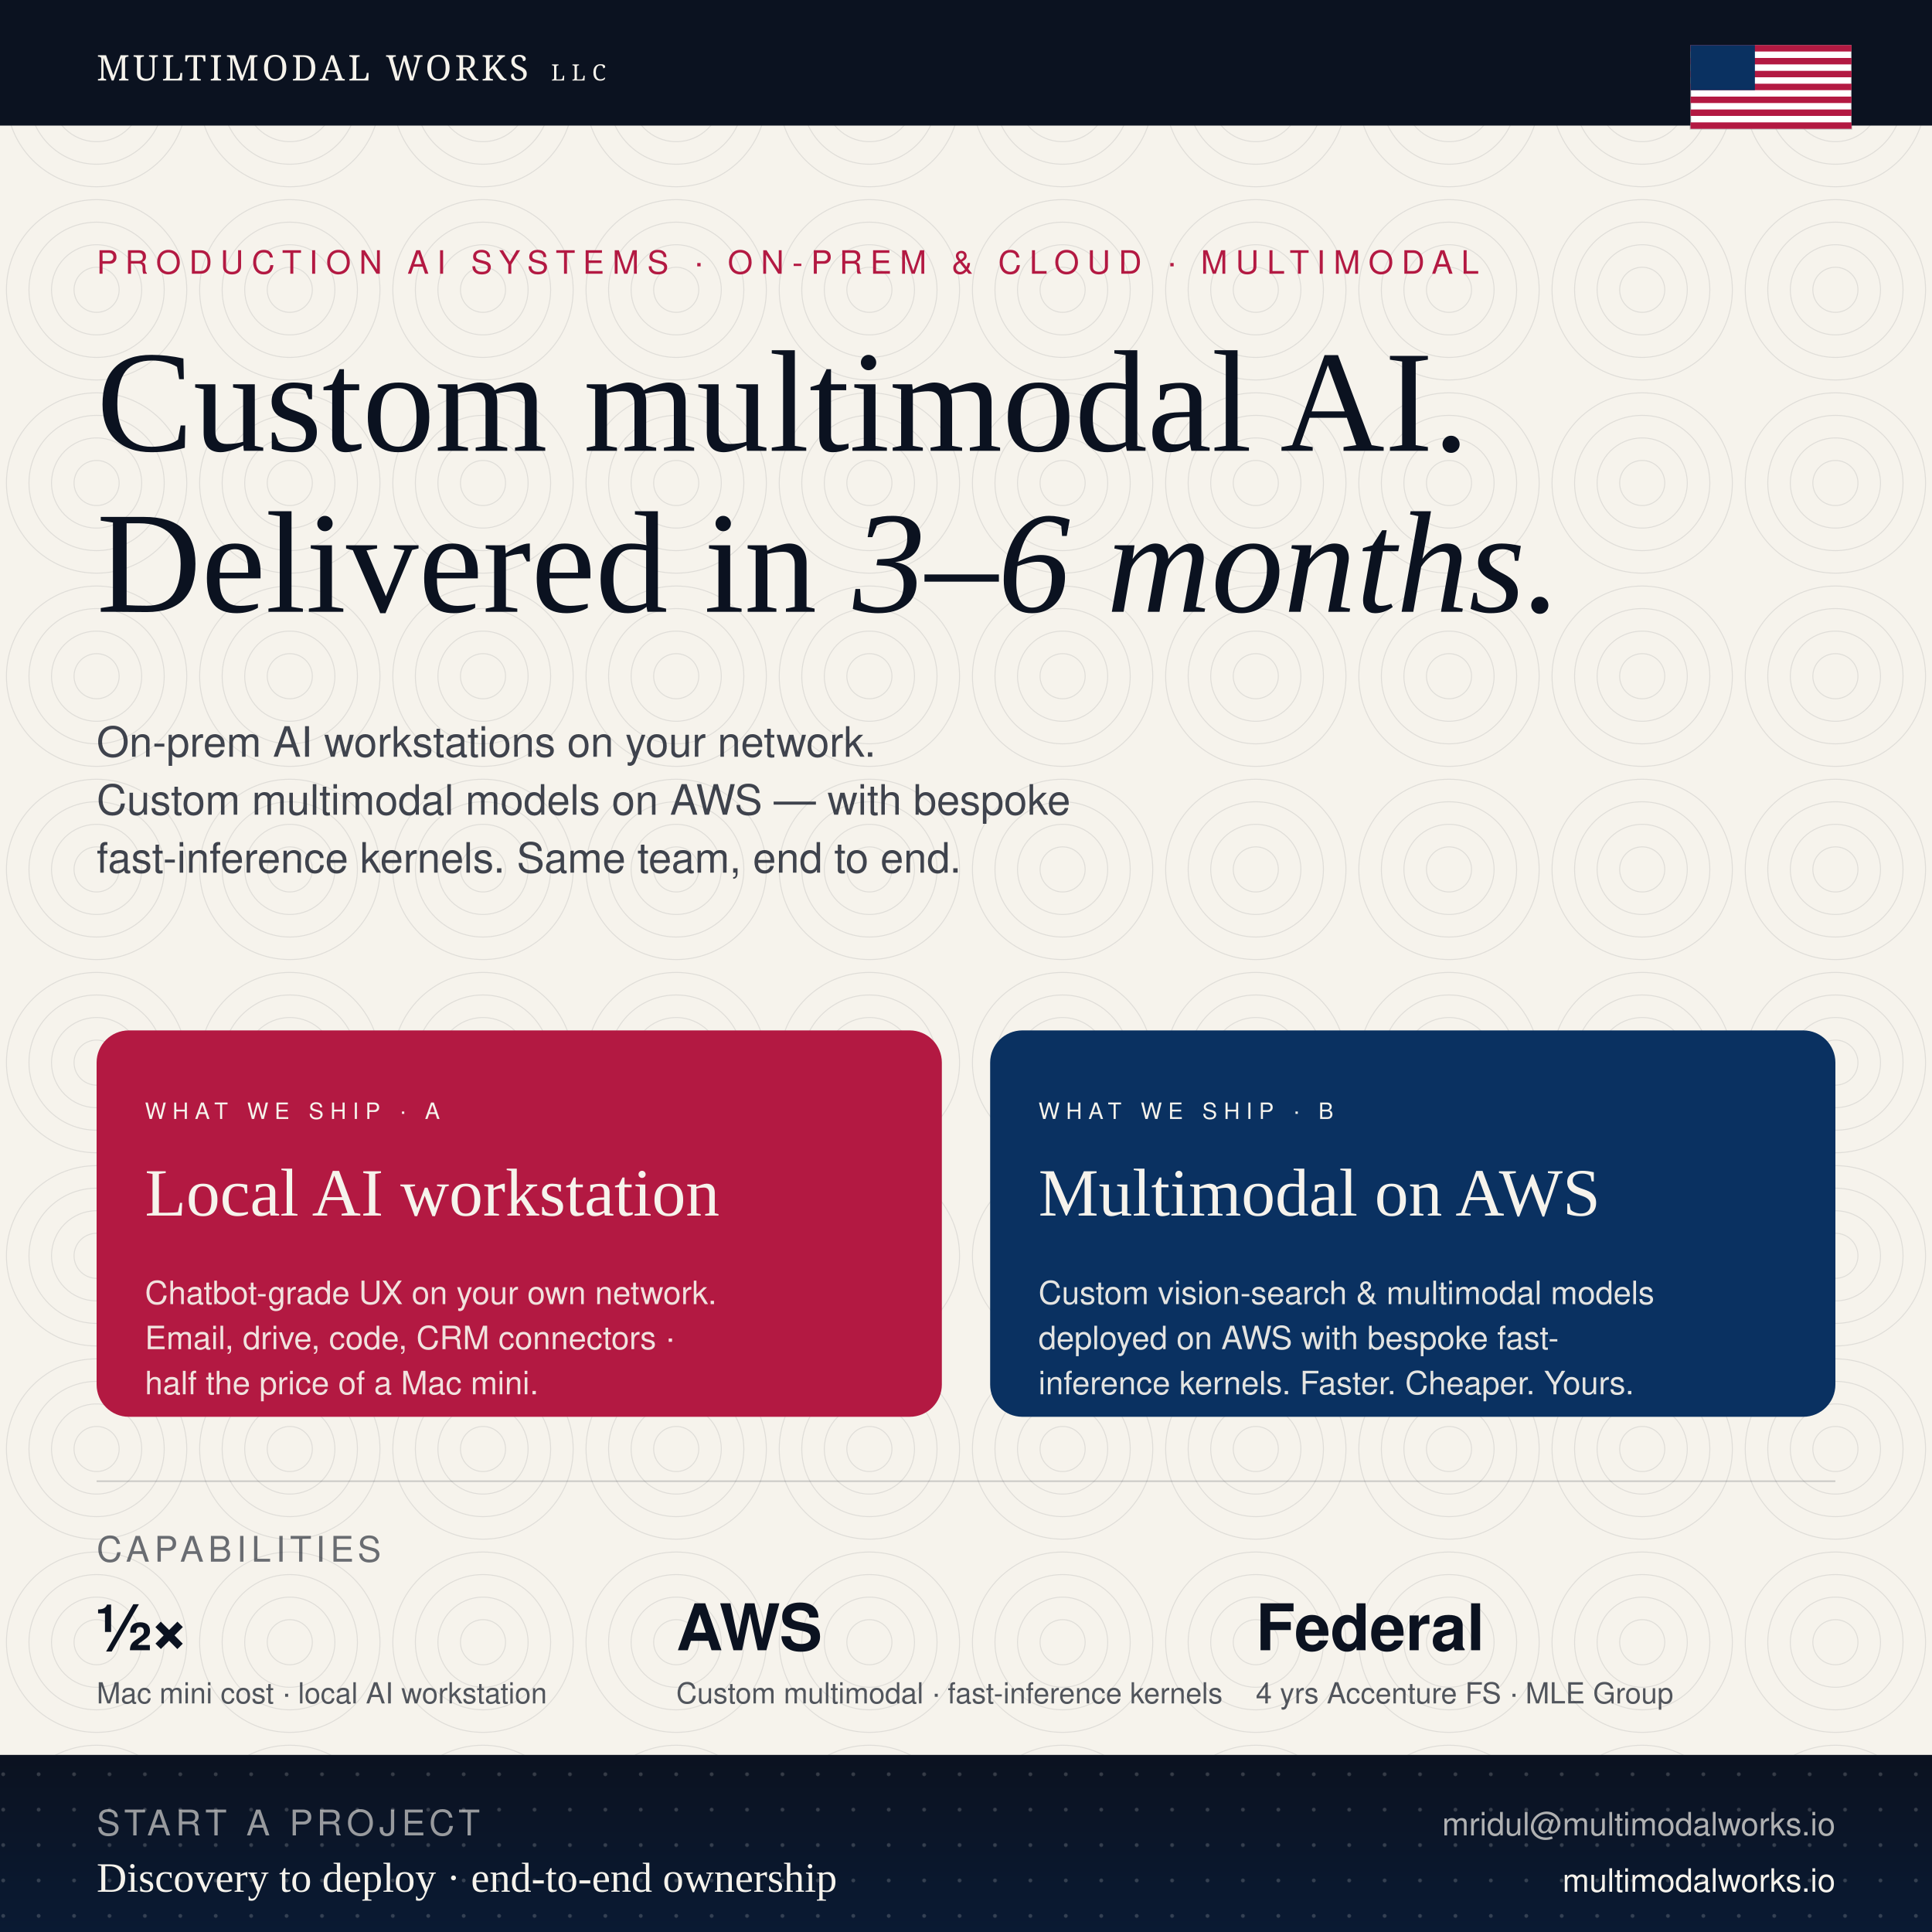
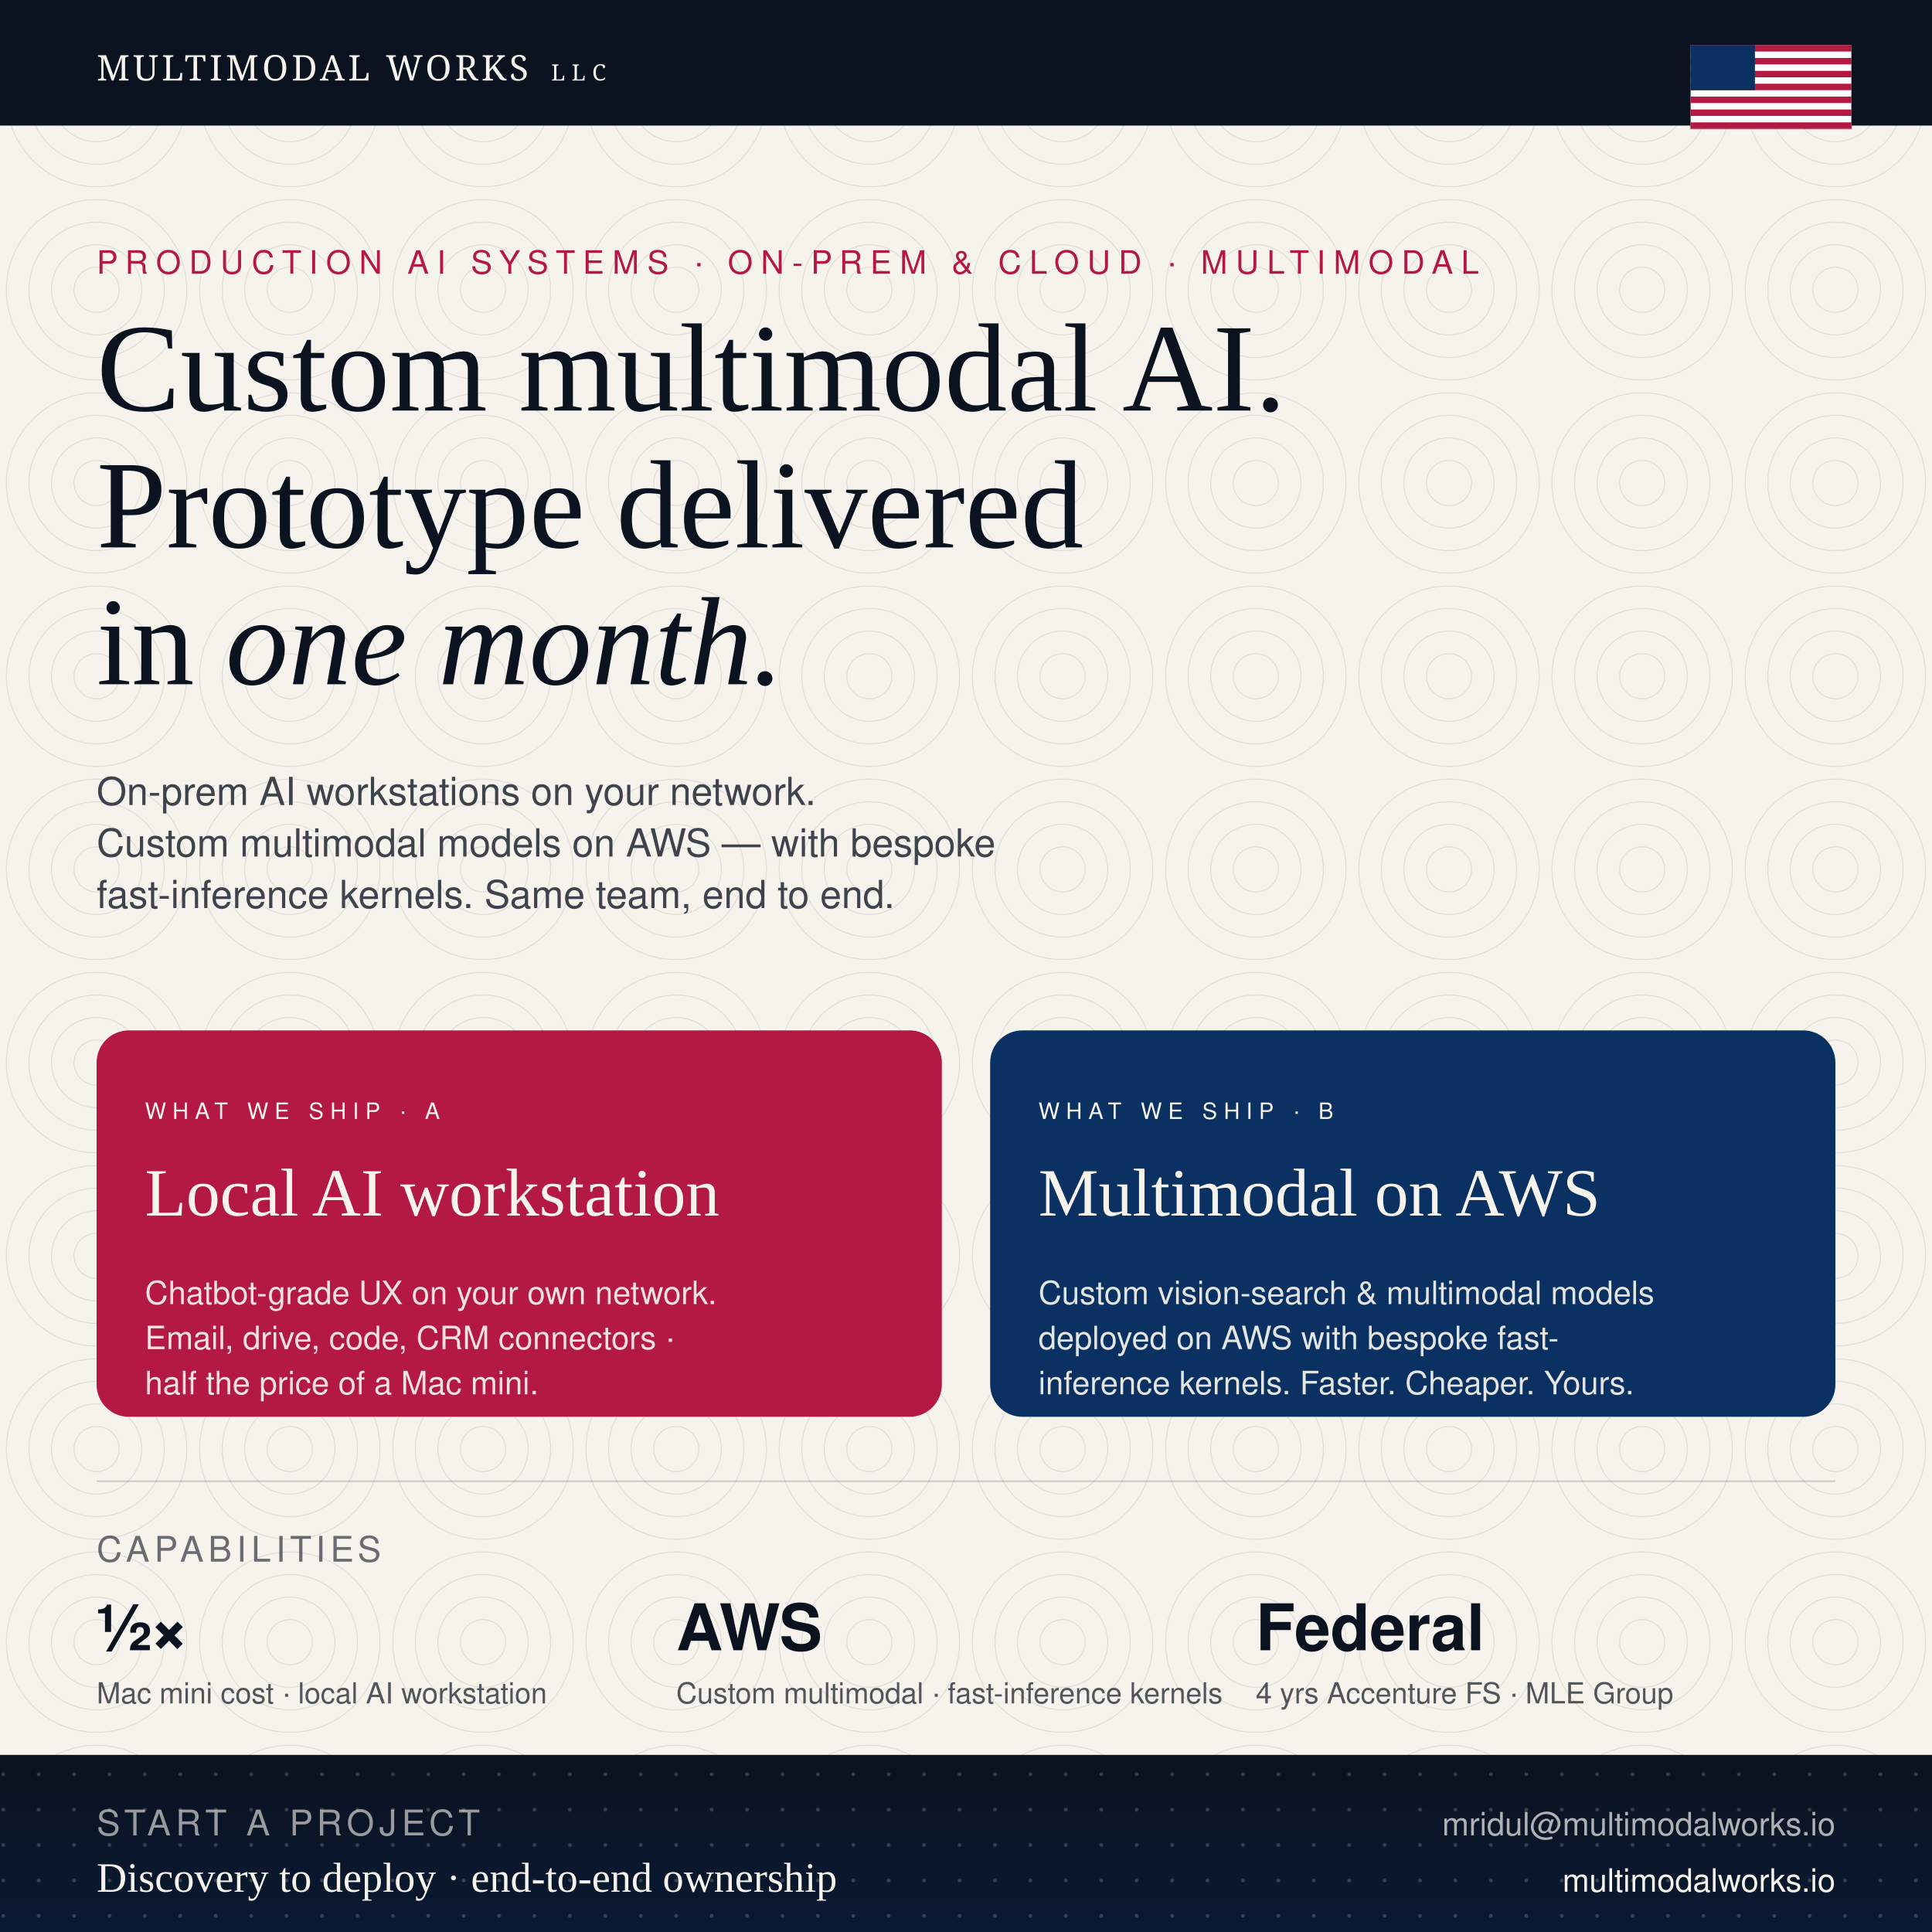
<svg xmlns="http://www.w3.org/2000/svg" viewBox="0 0 1200 1200" width="1200" height="1200" font-family="Georgia, 'Iowan Old Style', 'Times New Roman', serif">
  <defs>
    <pattern id="topo" x="0" y="0" width="120" height="120" patternUnits="userSpaceOnUse">
      <circle cx="60" cy="60" r="56" fill="none" stroke="#0b1220" stroke-width="0.6" opacity="0.10" />
      <circle cx="60" cy="60" r="42" fill="none" stroke="#0b1220" stroke-width="0.6" opacity="0.10" />
      <circle cx="60" cy="60" r="28" fill="none" stroke="#0b1220" stroke-width="0.6" opacity="0.10" />
      <circle cx="60" cy="60" r="14" fill="none" stroke="#0b1220" stroke-width="0.6" opacity="0.10" />
    </pattern>
    <pattern id="dots" x="0" y="0" width="22" height="22" patternUnits="userSpaceOnUse">
      <circle cx="2" cy="2" r="1.2" fill="#f6f3ec" opacity="0.18" />
    </pattern>
    <linearGradient id="darkfade" x1="0" y1="0" x2="0" y2="1">
      <stop offset="0%" stop-color="#0b1220" />
      <stop offset="100%" stop-color="#0a1a33" />
    </linearGradient>
  </defs>
  <rect width="1200" height="1200" fill="#f6f3ec" />
  <rect width="1200" height="1200" fill="url(#topo)" />
  <rect x="0" y="0" width="1200" height="78" fill="#0b1220" />
  <text x="60" y="50" fill="#f6f3ec" font-size="22" letter-spacing="2" font-family="Georgia, serif">MULTIMODAL WORKS<tspan font-size="14" fill="#f6f3ec" opacity="0.55" dx="14" letter-spacing="4">LLC</tspan>
  </text>
  <g transform="translate(1050 28)">
    <rect width="100" height="52" fill="#ffffff" stroke="#0b1220" stroke-opacity="0.2" />
    <g fill="#b31942">
      <rect y="0" width="100" height="4" />
      <rect y="8" width="100" height="4" />
      <rect y="16" width="100" height="4" />
      <rect y="24" width="100" height="4" />
      <rect y="32" width="100" height="4" />
      <rect y="40" width="100" height="4" />
      <rect y="48" width="100" height="4" />
    </g>
    <rect width="40" height="28" fill="#0a3161" />
  </g>
  <text x="60" y="170" fill="#b31942" font-size="20" letter-spacing="5" font-family="Helvetica, Arial, sans-serif">PRODUCTION AI SYSTEMS · ON‑PREM &amp; CLOUD · MULTIMODAL</text>
-   <text x="60" y="280" fill="#0b1220" font-size="90" font-weight="400">Custom multimodal AI.</text>
-   <text x="60" y="380" fill="#0b1220" font-size="90" font-weight="400">Delivered in <tspan font-style="italic">3–6 months.</tspan>
+   <text x="60" y="255" fill="#0b1220" font-size="78" font-weight="400">Custom multimodal AI.</text>
+   <text x="60" y="340" fill="#0b1220" font-size="78" font-weight="400">Prototype delivered</text>
+   <text x="60" y="425" fill="#0b1220" font-size="78" font-weight="400">in <tspan font-style="italic">one month.</tspan>
  </text>
-   <text x="60" y="470" fill="#0b1220" opacity="0.78" font-size="26" font-family="Helvetica, Arial, sans-serif">
+   <text x="60" y="500" fill="#0b1220" opacity="0.78" font-size="24" font-family="Helvetica, Arial, sans-serif">
    <tspan x="60" dy="0">On-prem AI workstations on your network.</tspan>
-     <tspan x="60" dy="36">Custom multimodal models on AWS — with bespoke</tspan>
-     <tspan x="60" dy="36">fast-inference kernels. Same team, end to end.</tspan>
+     <tspan x="60" dy="32">Custom multimodal models on AWS — with bespoke</tspan>
+     <tspan x="60" dy="32">fast-inference kernels. Same team, end to end.</tspan>
  </text>
  <g transform="translate(60 640)">
    <rect x="0" y="0" width="525" height="240" rx="20" fill="#b31942" />
    <text x="30" y="55" fill="#f6f3ec" font-size="14" letter-spacing="4" font-family="Helvetica, Arial, sans-serif">WHAT WE SHIP · A</text>
    <text x="30" y="115" fill="#f6f3ec" font-size="42">Local AI workstation</text>
    <text x="30" y="170" fill="#f6f3ec" opacity="0.92" font-size="20" font-family="Helvetica, Arial, sans-serif">
      <tspan x="30" dy="0">Chatbot-grade UX on your own network.</tspan>
      <tspan x="30" dy="28">Email, drive, code, CRM connectors ·</tspan>
      <tspan x="30" dy="28">half the price of a Mac mini.</tspan>
    </text>
    <g transform="translate(555 0)">
      <rect x="0" y="0" width="525" height="240" rx="20" fill="#0a3161" />
      <text x="30" y="55" fill="#f6f3ec" font-size="14" letter-spacing="4" font-family="Helvetica, Arial, sans-serif">WHAT WE SHIP · B</text>
      <text x="30" y="115" fill="#f6f3ec" font-size="42">Multimodal on AWS</text>
      <text x="30" y="170" fill="#f6f3ec" opacity="0.92" font-size="20" font-family="Helvetica, Arial, sans-serif">
        <tspan x="30" dy="0">Custom vision-search &amp; multimodal models</tspan>
        <tspan x="30" dy="28">deployed on AWS with bespoke fast-</tspan>
        <tspan x="30" dy="28">inference kernels. Faster. Cheaper. Yours.</tspan>
      </text>
    </g>
  </g>
  <g transform="translate(60 920)">
    <line x1="0" y1="0" x2="1080" y2="0" stroke="#0b1220" stroke-opacity="0.18" stroke-width="1" />
    <text x="0" y="50" fill="#0b1220" font-size="22" font-family="Helvetica, Arial, sans-serif" opacity="0.6" letter-spacing="3">CAPABILITIES</text>
    <g font-family="Helvetica, Arial, sans-serif">
      <text x="0" y="105" fill="#0b1220" font-size="40" font-weight="600">½×</text>
      <text x="0" y="138" fill="#0b1220" opacity="0.7" font-size="18">Mac mini cost · local AI workstation</text>
      <text x="360" y="105" fill="#0b1220" font-size="40" font-weight="600">AWS</text>
      <text x="360" y="138" fill="#0b1220" opacity="0.7" font-size="18">Custom multimodal · fast-inference kernels</text>
      <text x="720" y="105" fill="#0b1220" font-size="40" font-weight="600">Federal</text>
      <text x="720" y="138" fill="#0b1220" opacity="0.7" font-size="18">4 yrs Accenture FS · MLE Group</text>
    </g>
  </g>
  <rect x="0" y="1090" width="1200" height="110" fill="url(#darkfade)" />
  <rect x="0" y="1090" width="1200" height="110" fill="url(#dots)" />
  <text x="60" y="1140" fill="#f6f3ec" font-size="22" font-family="Helvetica, Arial, sans-serif" opacity="0.6" letter-spacing="3">START A PROJECT</text>
  <text x="60" y="1175" fill="#f6f3ec" font-size="26">Discovery to deploy · end-to-end ownership</text>
  <text x="1140" y="1140" fill="#f6f3ec" font-size="20" font-family="Helvetica, Arial, sans-serif" text-anchor="end" opacity="0.7">mridul@multimodalworks.io</text>
  <text x="1140" y="1175" fill="#f6f3ec" font-size="20" font-family="Helvetica, Arial, sans-serif" text-anchor="end">multimodalworks.io</text>
</svg>
